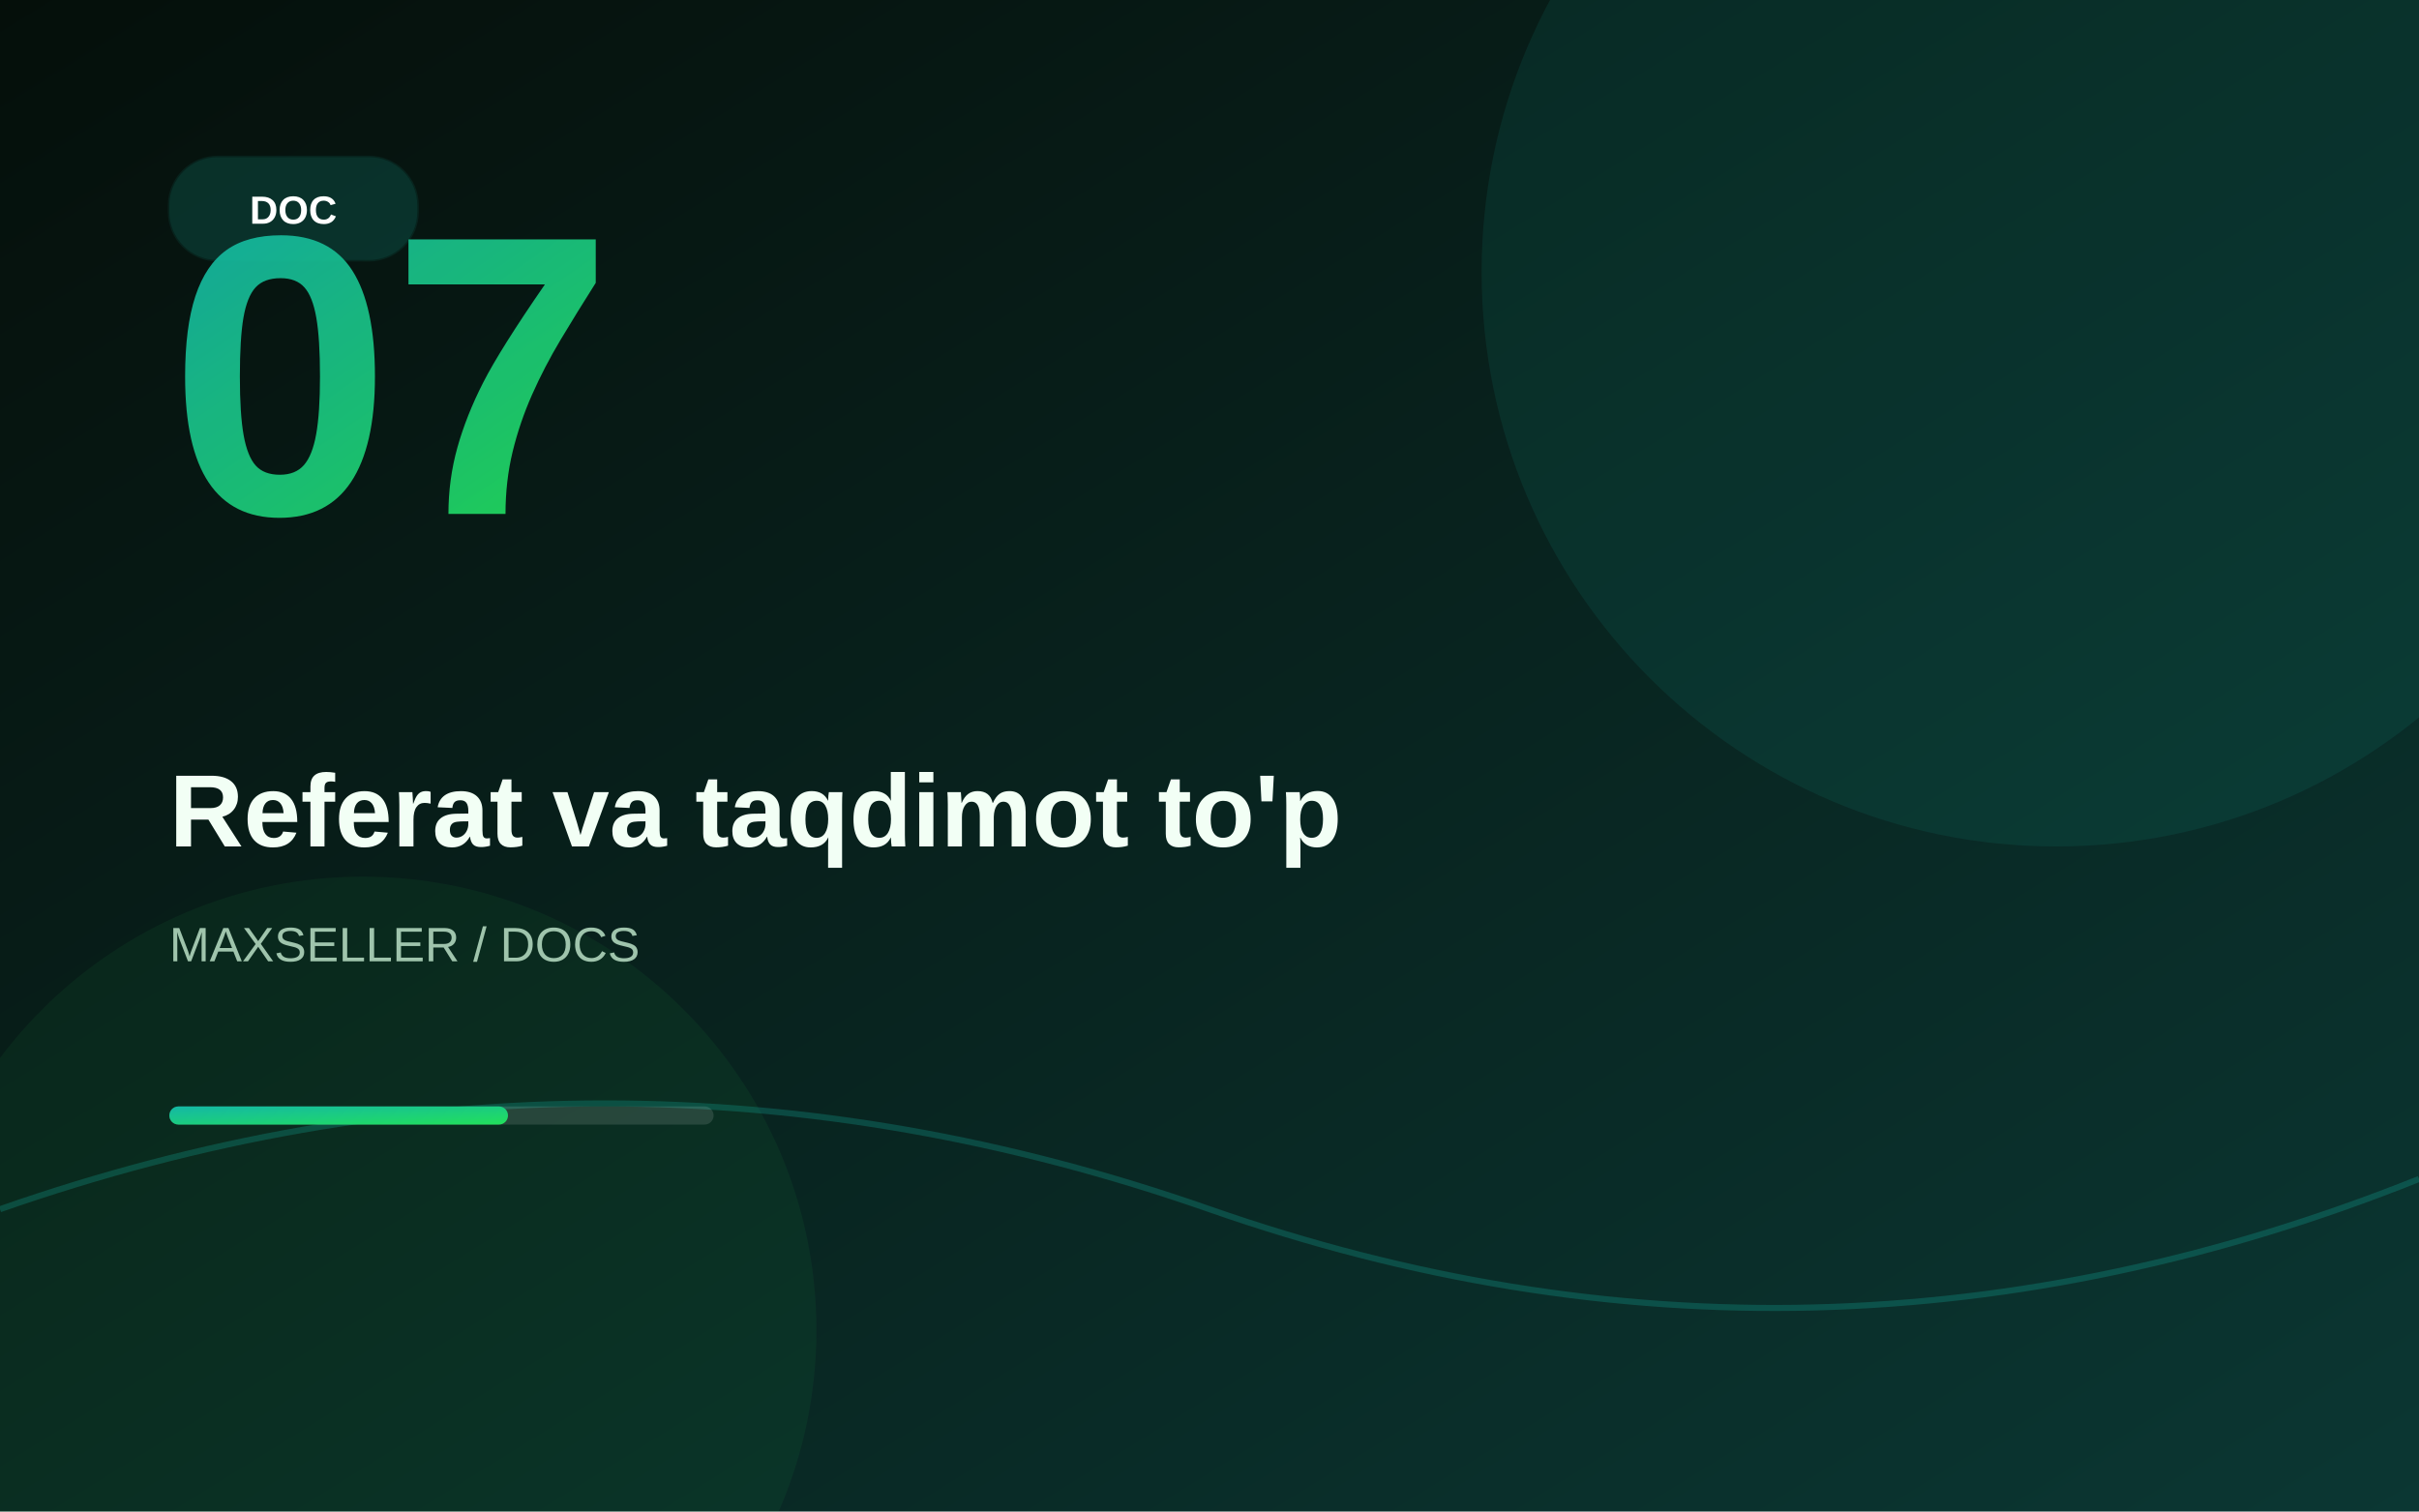
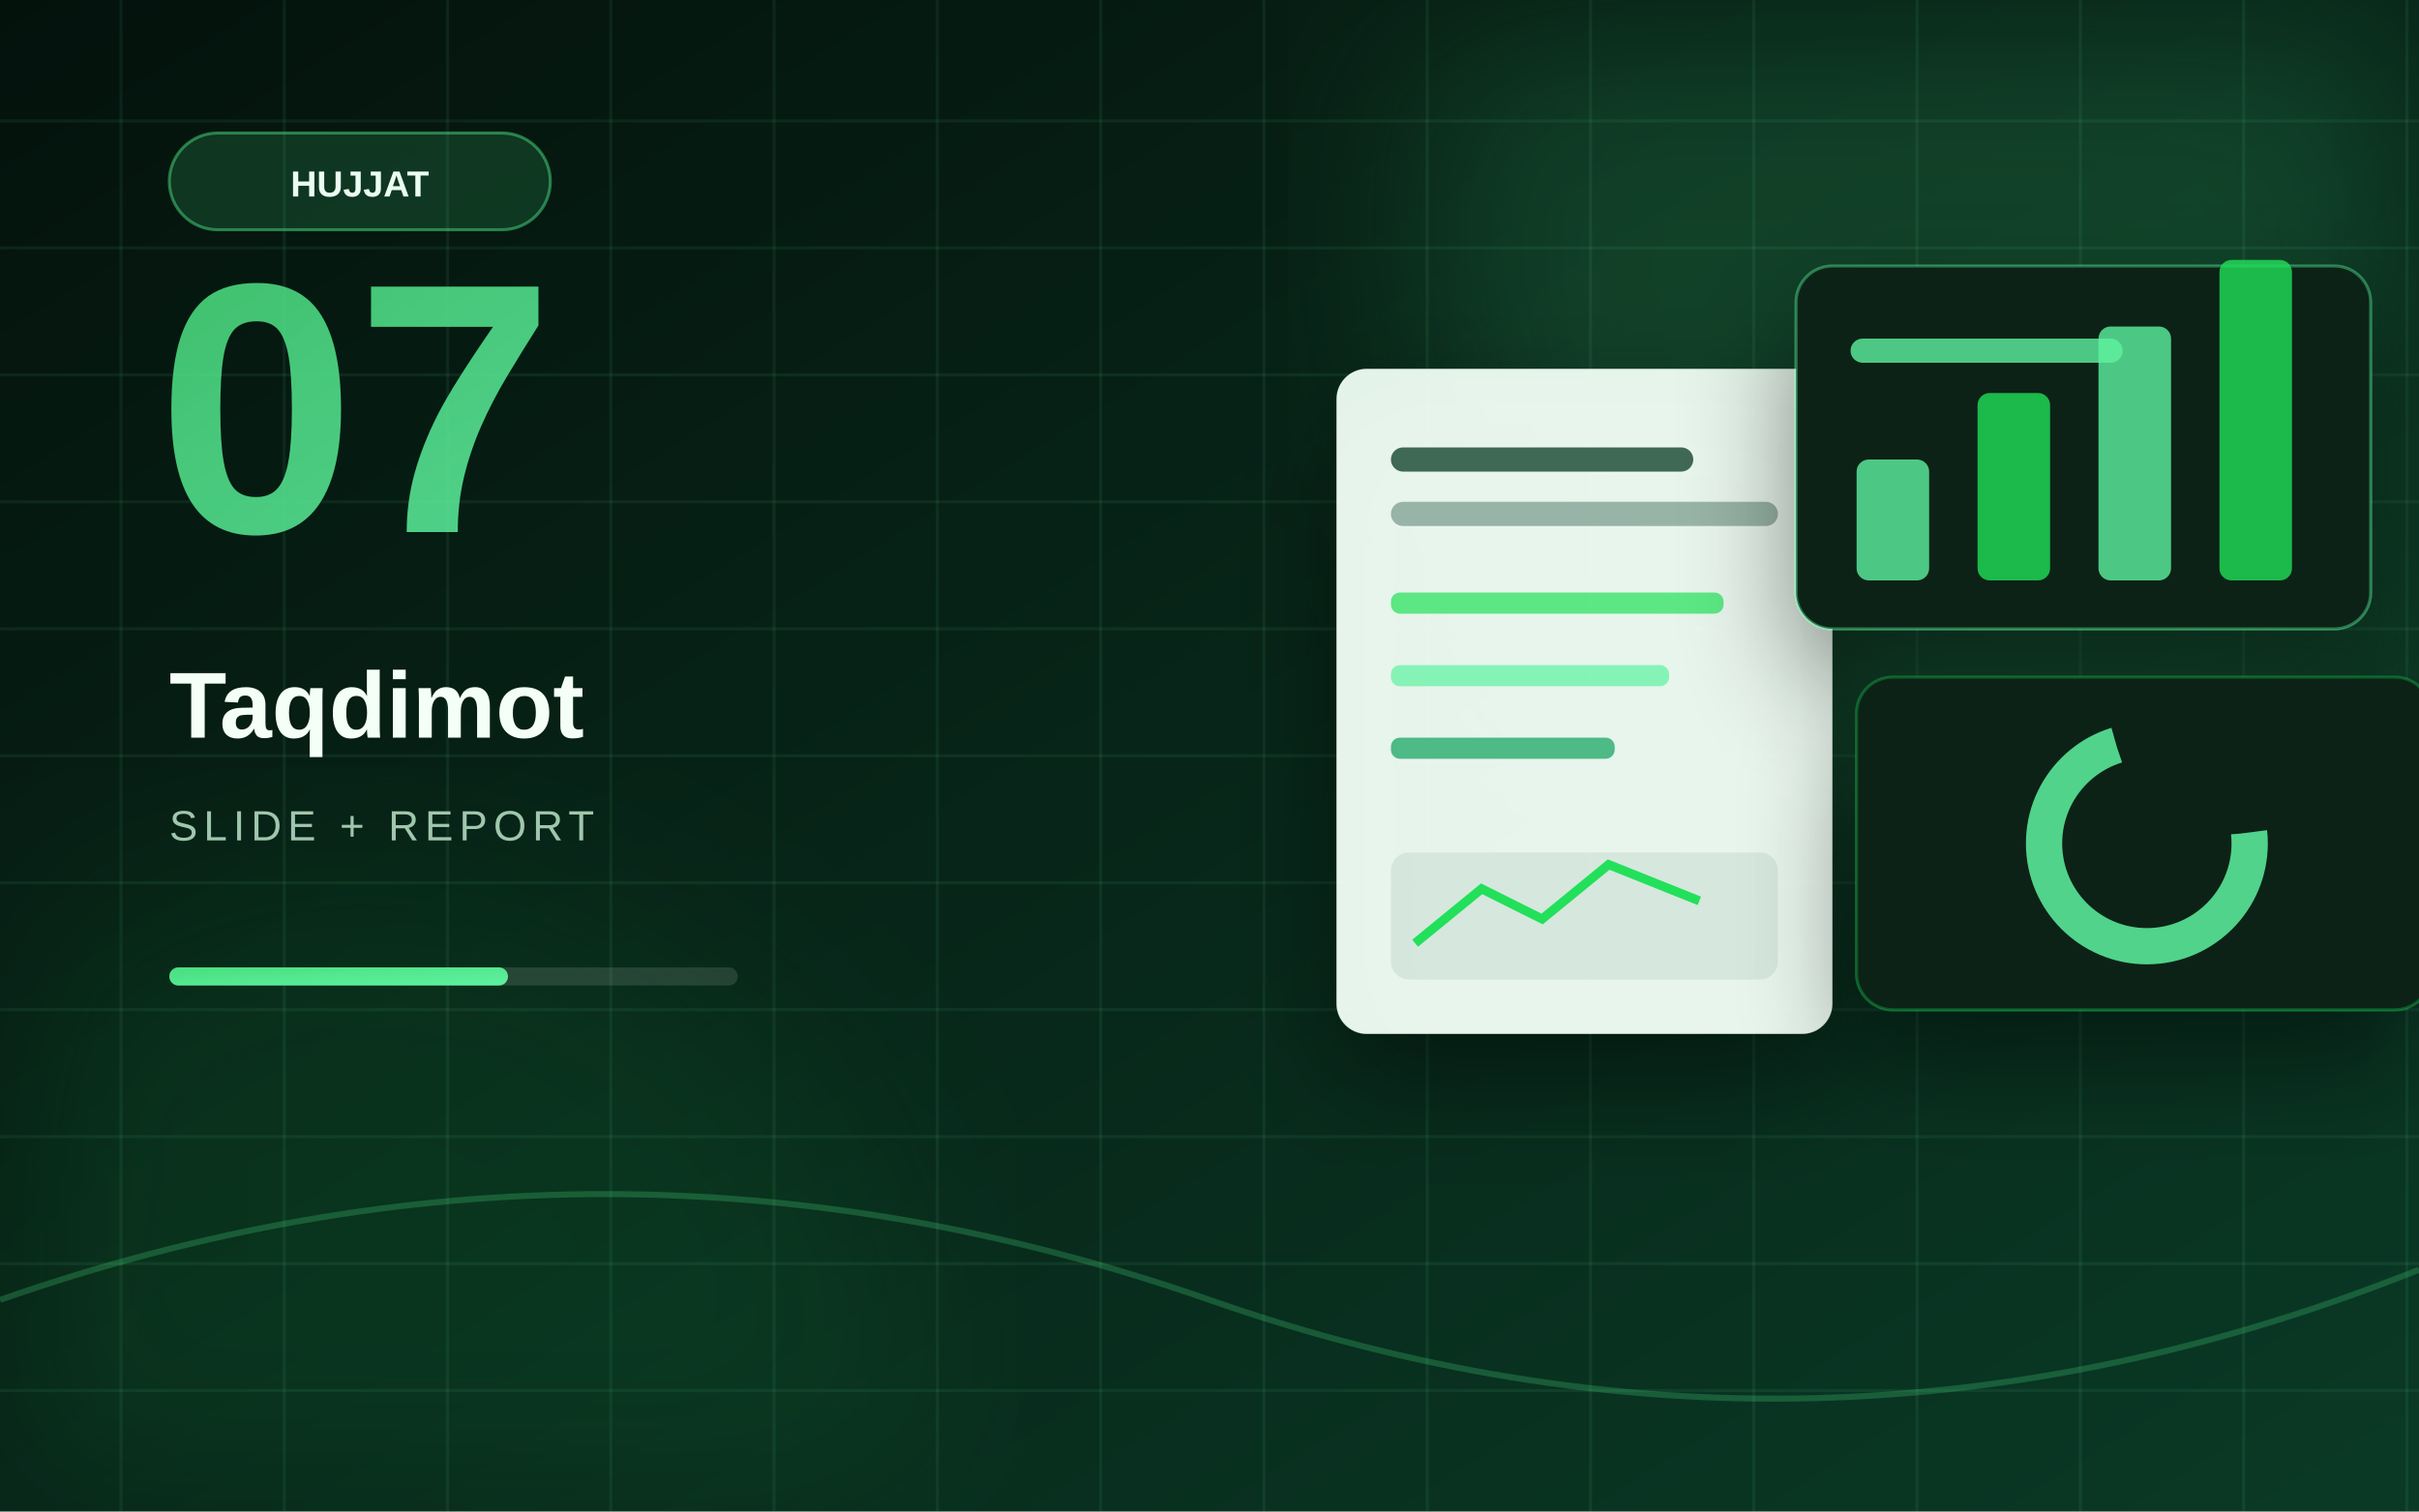
- <svg xmlns="http://www.w3.org/2000/svg" width="800" height="500" viewBox="0 0 800 500" role="img" aria-label="Referat va taqdimot to'plami">
+ <svg xmlns="http://www.w3.org/2000/svg" width="800" height="500" viewBox="0 0 800 500" role="img" aria-label="Taqdimot">
  <defs>
    <linearGradient id="bg" x1="0" y1="0" x2="1" y2="1">
-       <stop offset="0" stop-color="#050f0a" />
-       <stop offset="1" stop-color="#0b3733" />
+       <stop offset="0" stop-color="#04120c" />
+       <stop offset="1" stop-color="#0a3a26" />
    </linearGradient>
    <linearGradient id="acc" x1="0" y1="0" x2="1" y2="1">
-       <stop offset="0" stop-color="#14b8a6" />
-       <stop offset="1" stop-color="#22e05a" />
+       <stop offset="0" stop-color="#4ade80" />
+       <stop offset="1" stop-color="#5ef2a0" />
    </linearGradient>
+     <linearGradient id="glass" x1="0" y1="0" x2="1" y2="1">
+       <stop offset="0" stop-color="#ffffff" stop-opacity=".10" />
+       <stop offset="1" stop-color="#ffffff" stop-opacity=".02" />
+     </linearGradient>
+     <filter id="blur">
+       <feGaussianBlur stdDeviation="34" />
+     </filter>
+     <filter id="shadow" x="-30%" y="-30%" width="160%" height="180%">
+       <feDropShadow dx="0" dy="16" stdDeviation="18" flood-color="#000" flood-opacity=".45" />
+     </filter>
  </defs>
  <rect width="800" height="500" fill="url(#bg)" />
-   <circle cx="680" cy="90" r="190" fill="#14b8a6" opacity="0.10" />
-   <circle cx="120" cy="440" r="150" fill="#22e05a" opacity="0.06" />
-   <path d="M0 400 Q 200 330 400 400 T 800 390" fill="none" stroke="#14b8a6" stroke-width="2" opacity="0.25" />
-   <g transform="translate(56 52)">
-     <rect width="82" height="34" rx="16" fill="#14b8a6" opacity="0.18" stroke="#14b8a6" stroke-opacity="0.5" />
-     <text x="41" y="22" text-anchor="middle" font-family="Arial,sans-serif" font-size="13" font-weight="700" fill="#ffffff">DOC</text>
+   <circle cx="690" cy="70" r="220" fill="#4ade80" opacity=".16" filter="url(#blur)" />
+   <circle cx="120" cy="470" r="180" fill="#22e05a" opacity=".08" filter="url(#blur)" />
+   <g stroke="#7dffb2" stroke-opacity=".07" stroke-width="1">
+     <line x1="0" y1="40" x2="800" y2="40" />
+     <line x1="0" y1="82" x2="800" y2="82" />
+     <line x1="0" y1="124" x2="800" y2="124" />
+     <line x1="0" y1="166" x2="800" y2="166" />
+     <line x1="0" y1="208" x2="800" y2="208" />
+     <line x1="0" y1="250" x2="800" y2="250" />
+     <line x1="0" y1="292" x2="800" y2="292" />
+     <line x1="0" y1="334" x2="800" y2="334" />
+     <line x1="0" y1="376" x2="800" y2="376" />
+     <line x1="0" y1="418" x2="800" y2="418" />
+     <line x1="0" y1="460" x2="800" y2="460" />
+     <line x1="40" y1="0" x2="40" y2="500" />
+     <line x1="94" y1="0" x2="94" y2="500" />
+     <line x1="148" y1="0" x2="148" y2="500" />
+     <line x1="202" y1="0" x2="202" y2="500" />
+     <line x1="256" y1="0" x2="256" y2="500" />
+     <line x1="310" y1="0" x2="310" y2="500" />
+     <line x1="364" y1="0" x2="364" y2="500" />
+     <line x1="418" y1="0" x2="418" y2="500" />
+     <line x1="472" y1="0" x2="472" y2="500" />
+     <line x1="526" y1="0" x2="526" y2="500" />
+     <line x1="580" y1="0" x2="580" y2="500" />
+     <line x1="634" y1="0" x2="634" y2="500" />
+     <line x1="688" y1="0" x2="688" y2="500" />
+     <line x1="742" y1="0" x2="742" y2="500" />
+     <line x1="796" y1="0" x2="796" y2="500" />
  </g>
-   <text x="56" y="170" font-family="Arial,sans-serif" font-size="132" font-weight="800" fill="url(#acc)" opacity="0.9">07</text>
-   <text x="56" y="280" font-family="Arial,sans-serif" font-size="34" font-weight="700" fill="#f2fff5">Referat va taqdimot to'p</text>
-   <text x="56" y="318" font-family="Arial,sans-serif" font-size="16" fill="#9fc4ac">MAXSELLER / DOCS</text>
-   <g transform="translate(56 366)">
-     <rect width="180" height="6" rx="3" fill="#ffffff" opacity="0.12" />
-     <rect width="112" height="6" rx="3" fill="url(#acc)" />
+   <path d="M0 430 Q 200 360 400 430 T 800 420" fill="none" stroke="#4ade80" stroke-opacity=".25" stroke-width="2" />
+   <g>
+     <rect x="56" y="44" width="126" height="32" rx="16" fill="#4ade80" fill-opacity=".16" stroke="#4ade80" stroke-opacity=".5" />
+     <text x="119" y="65" text-anchor="middle" font-family="Arial,sans-serif" font-size="12" font-weight="700" fill="#eafff1">HUJJAT</text>
+     <text x="52" y="176" font-family="Arial,sans-serif" font-size="118" font-weight="800" fill="url(#acc)" opacity=".85">07</text>
+     <text x="56" y="244" font-family="Arial,sans-serif" font-size="31" font-weight="700" fill="#f3fff7">Taqdimot</text>
+     <text x="56" y="278" font-family="Arial,sans-serif" font-size="14" letter-spacing="2" fill="#9fc7ad">SLIDE + REPORT</text>
+     <rect x="56" y="320" width="188" height="6" rx="3" fill="#ffffff" opacity=".12" />
+     <rect x="56" y="320" width="112" height="6" rx="3" fill="url(#acc)" />
+   </g>
+   <g transform="translate(412 104)" filter="url(#shadow)">
+     <rect x="30" y="18" width="164" height="220" rx="10" fill="#f2fff7" opacity=".94" />
+     <rect x="48" y="44" width="100" height="8" rx="4" fill="#0a3a26" opacity=".75" />
+     <rect x="48" y="62" width="128" height="8" rx="4" fill="#0a3a26" opacity=".35" />
+     <rect x="48" y="92" width="110" height="7" rx="3" fill="#22e05a" opacity=".7" />
+     <rect x="48" y="116" width="92" height="7" rx="3" fill="#5ef2a0" opacity=".7" />
+     <rect x="48" y="140" width="74" height="7" rx="3" fill="#0e9f5c" opacity=".7" />
+     <rect x="48" y="178" width="128" height="42" rx="6" fill="#0a3a26" opacity=".08" />
+     <path d="M56 208 L78 190 L98 200 L120 182 L150 194" stroke="#22e05a" stroke-width="3" fill="none" />
+   </g>
+   <g transform="translate(594 88)" filter="url(#shadow)">
+     <rect width="190" height="120" rx="12" fill="#082016" stroke="#5ef2a0" stroke-opacity=".4" />
+     <rect x="18" y="24" width="90" height="8" rx="4" fill="#5ef2a0" opacity=".8" />
+     <rect x="20" y="64" width="24" height="40" rx="4" fill="#5ef2a0" opacity=".8" />
+     <rect x="60" y="42" width="24" height="62" rx="4" fill="#22e05a" opacity=".8" />
+     <rect x="100" y="20" width="24" height="84" rx="4" fill="#5ef2a0" opacity=".8" />
+     <rect x="140" y="-2" width="24" height="106" rx="4" fill="#22e05a" opacity=".8" />
+   </g>
+   <g transform="translate(614 224)" filter="url(#shadow)">
+     <rect width="190" height="110" rx="12" fill="#082016" stroke="#22e05a" stroke-opacity=".3" />
+     <circle cx="96" cy="55" r="34" fill="none" stroke="#5ef2a0" stroke-width="12" stroke-dasharray="150 60" opacity=".85" />
  </g>
</svg>
